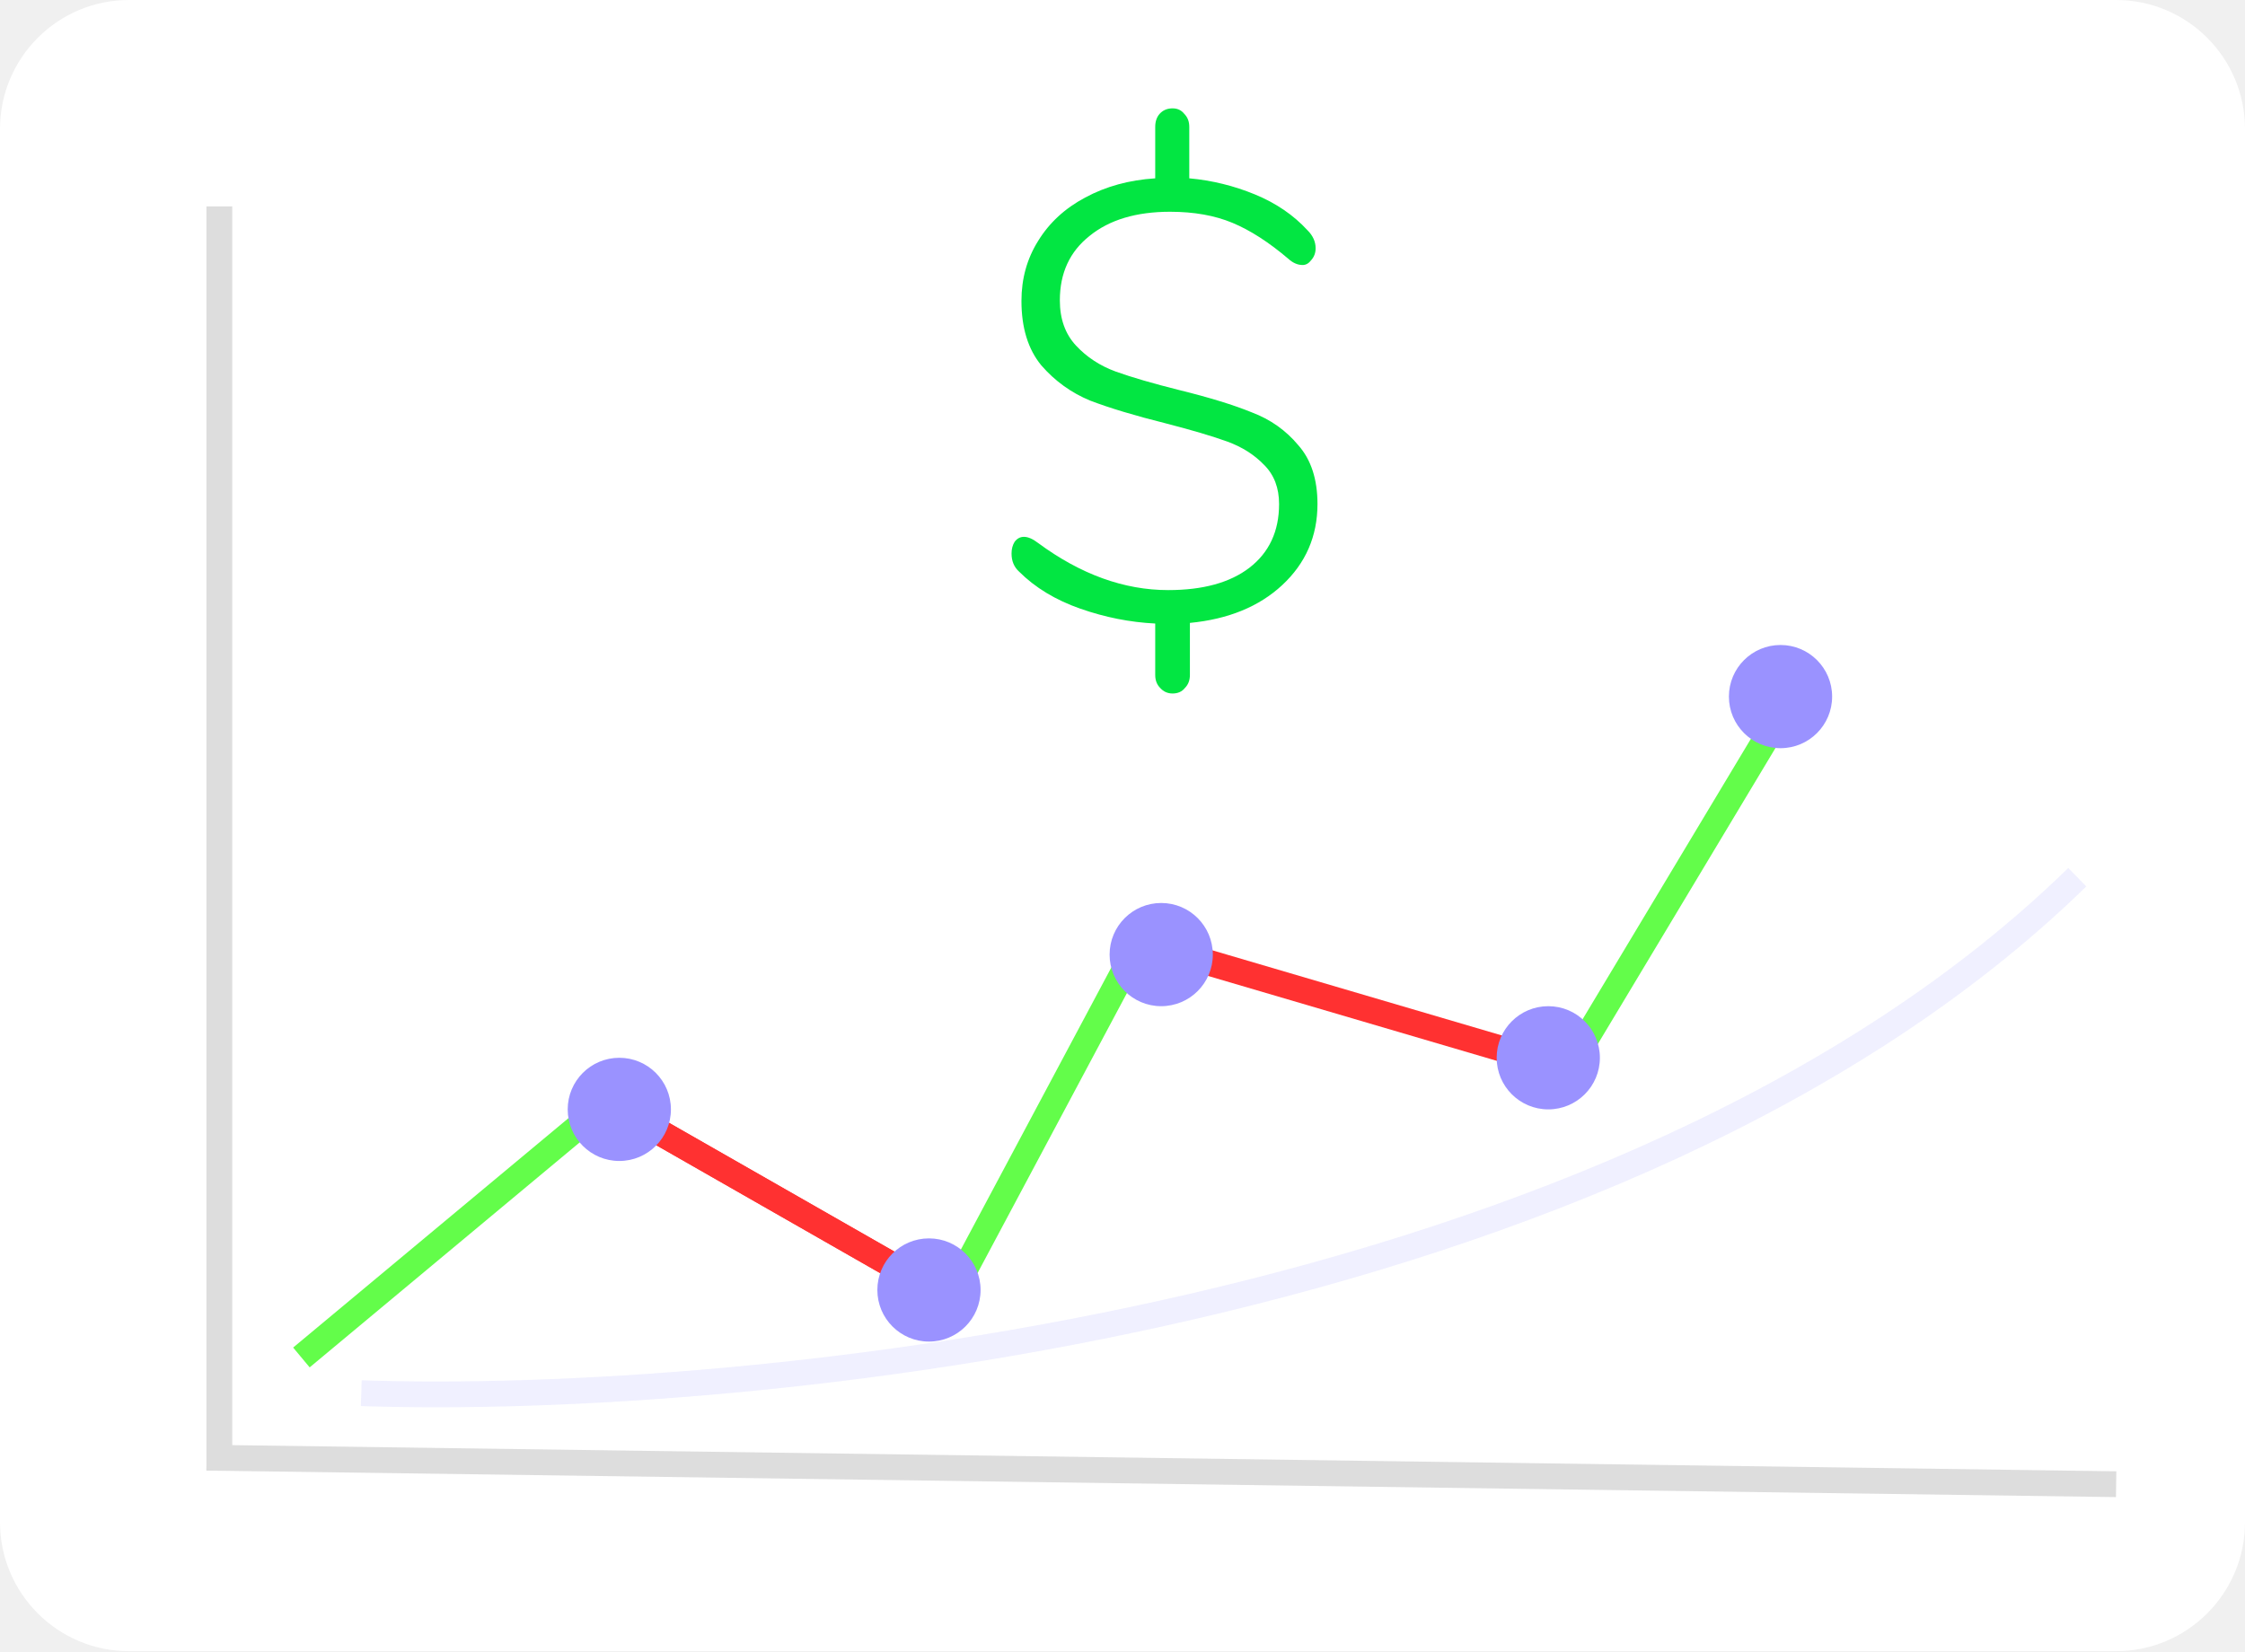
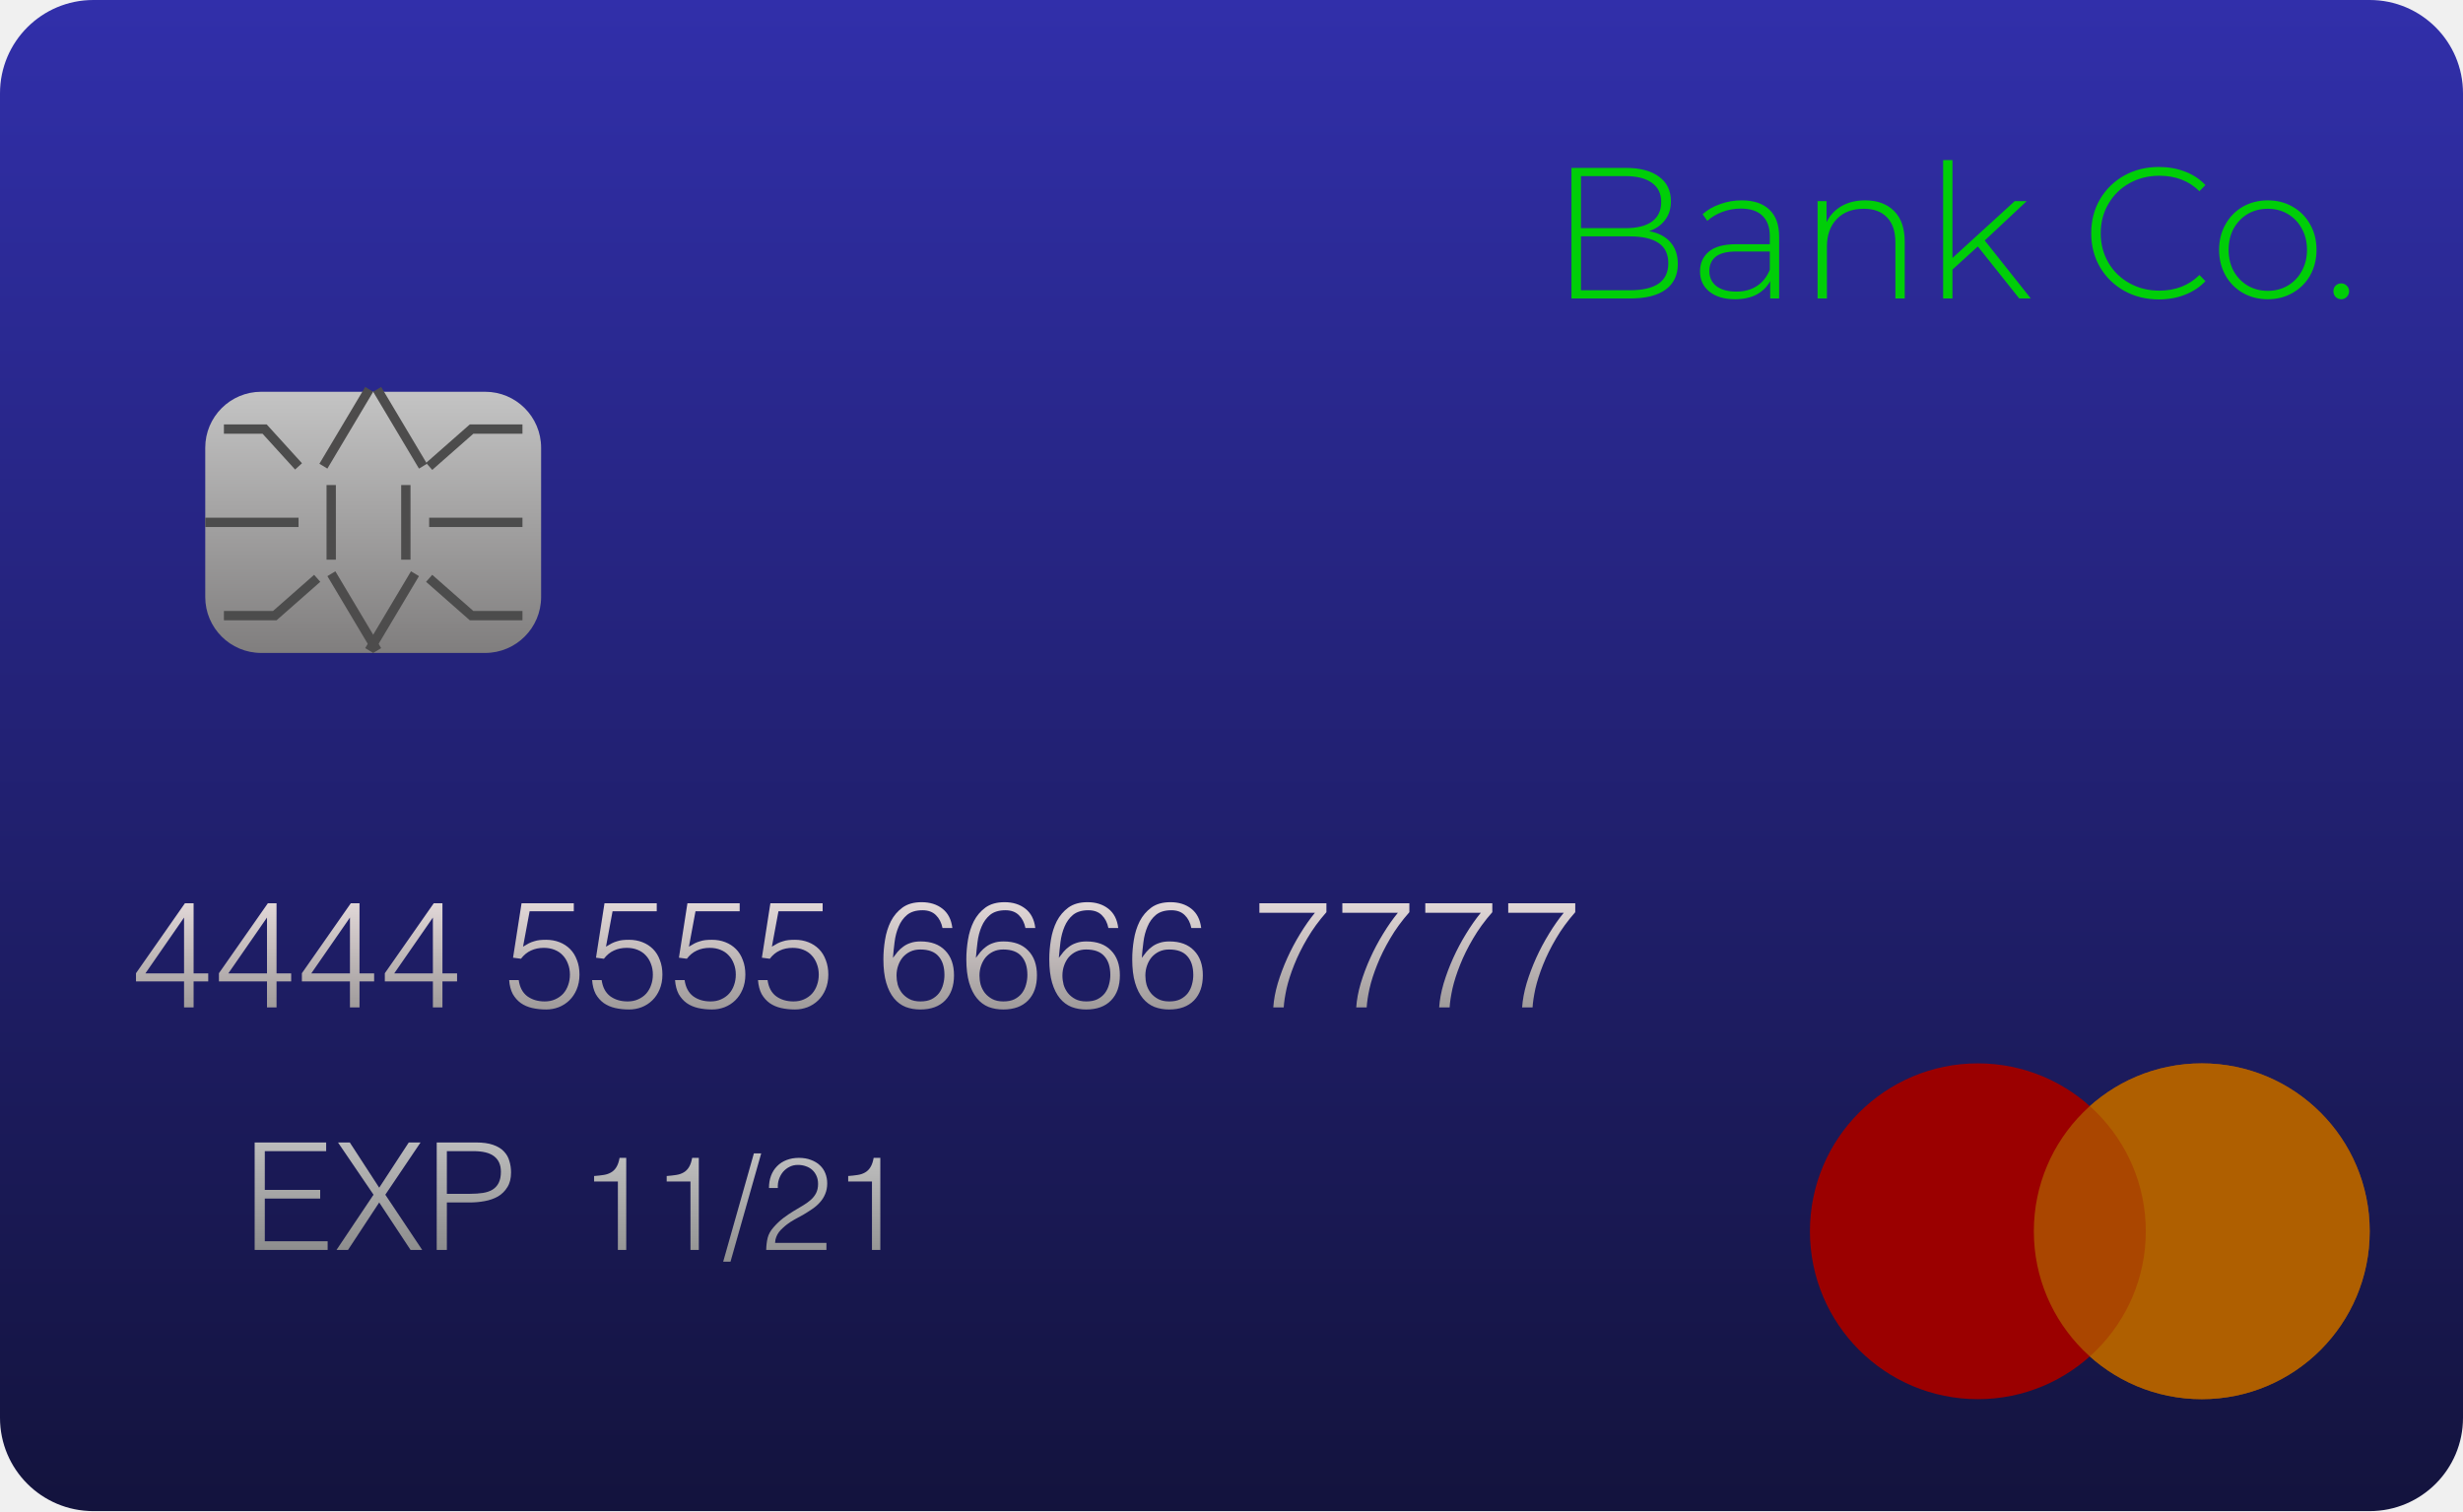
- <svg xmlns="http://www.w3.org/2000/svg" width="87" height="64" viewBox="0 0 87 64" fill="none">
-   <rect width="87" height="64" rx="5" fill="white" />
-   <line x1="8.5" y1="8" x2="8.5" y2="57" stroke="#DDDDDD" />
-   <line x1="8.007" y1="56.5" x2="82.007" y2="57.528" stroke="#DDDDDD" />
-   <line x1="11.68" y1="52.616" x2="23.68" y2="42.616" stroke="#63FD4A" />
-   <line x1="23.248" y1="42.566" x2="37.248" y2="50.566" stroke="#FF3131" />
-   <line x1="23.248" y1="42.566" x2="37.248" y2="50.566" stroke="#FF3131" />
-   <line x1="44.141" y1="36.52" x2="61.141" y2="41.52" stroke="#FF3131" />
-   <line x1="36.559" y1="50.765" x2="44.559" y2="35.765" stroke="#63FD4A" />
-   <line x1="60.571" y1="41.743" x2="69.571" y2="26.743" stroke="#63FD4A" />
-   <circle cx="24" cy="43" r="2" fill="#9A92FF" />
-   <circle cx="36" cy="50" r="2" fill="#9A92FF" />
-   <circle cx="45" cy="37" r="2" fill="#9A92FF" />
-   <circle cx="60" cy="41" r="2" fill="#9A92FF" />
-   <circle cx="69" cy="27" r="2" fill="#9A92FF" />
-   <path d="M14 54C28.833 54.5 62.9 51.2 80.5 34" stroke="#C3C1FF" stroke-opacity="0.24" />
-   <path d="M51.056 19.536C51.056 20.784 50.6 21.832 49.688 22.68C48.792 23.512 47.6 24 46.112 24.144V26.16C46.112 26.368 46.048 26.536 45.92 26.664C45.808 26.808 45.648 26.88 45.44 26.88C45.248 26.88 45.088 26.808 44.96 26.664C44.832 26.536 44.768 26.368 44.768 26.16V24.168C43.792 24.12 42.824 23.928 41.864 23.592C40.904 23.256 40.112 22.776 39.488 22.152C39.296 21.976 39.2 21.744 39.2 21.456C39.2 21.28 39.24 21.128 39.32 21C39.416 20.872 39.536 20.808 39.68 20.808C39.84 20.808 40.024 20.888 40.232 21.048C41.88 22.264 43.56 22.872 45.272 22.872C46.616 22.872 47.664 22.584 48.416 22.008C49.184 21.416 49.568 20.592 49.568 19.536C49.568 18.912 49.376 18.408 48.992 18.024C48.608 17.624 48.128 17.32 47.552 17.112C46.976 16.904 46.192 16.672 45.2 16.416C43.984 16.112 43 15.816 42.248 15.528C41.512 15.224 40.88 14.768 40.352 14.16C39.84 13.536 39.584 12.704 39.584 11.664C39.584 10.8 39.8 10.024 40.232 9.336C40.664 8.632 41.272 8.072 42.056 7.656C42.856 7.224 43.76 6.976 44.768 6.912V4.92C44.768 4.712 44.824 4.544 44.936 4.416C45.064 4.272 45.232 4.2 45.44 4.2C45.632 4.2 45.784 4.272 45.896 4.416C46.024 4.544 46.088 4.712 46.088 4.92V6.912C46.968 6.992 47.816 7.2 48.632 7.536C49.448 7.872 50.128 8.336 50.672 8.928C50.88 9.136 50.984 9.368 50.984 9.624C50.984 9.8 50.928 9.952 50.816 10.08C50.72 10.208 50.608 10.272 50.48 10.272C50.288 10.272 50.104 10.192 49.928 10.032C49.176 9.392 48.456 8.928 47.768 8.64C47.08 8.352 46.272 8.208 45.344 8.208C44.032 8.208 42.992 8.52 42.224 9.144C41.456 9.752 41.072 10.584 41.072 11.64C41.072 12.36 41.28 12.944 41.696 13.392C42.112 13.84 42.624 14.176 43.232 14.4C43.856 14.624 44.68 14.864 45.704 15.12C46.872 15.408 47.808 15.696 48.512 15.984C49.232 16.256 49.832 16.68 50.312 17.256C50.808 17.816 51.056 18.576 51.056 19.536Z" fill="#02E642" />
+ <svg xmlns="http://www.w3.org/2000/svg" width="132" height="81" viewBox="0 0 132 81" fill="none">
+   <rect width="132" height="81" rx="5" fill="url(#paint0_linear)" />
+   <circle cx="118" cy="66" r="9" fill="#AF5F00" />
+   <circle cx="106" cy="66" r="9" fill="#9B0000" />
+   <circle cx="118" cy="66" r="9" fill="#AF5F00" fill-opacity="0.74" />
+   <path d="M9.864 52.608H7.288V52.168L9.912 48.416H10.376V52.176H11.16V52.608H10.376V54H9.864V52.608ZM7.792 52.176H9.864V49.184L7.792 52.176ZM14.309 52.608H11.733V52.168L14.357 48.416H14.821V52.176H15.605V52.608H14.821V54H14.309V52.608ZM12.237 52.176H14.309V49.184L12.237 52.176ZM18.755 52.608H16.179V52.168L18.803 48.416H19.267V52.176H20.051V52.608H19.267V54H18.755V52.608ZM16.683 52.176H18.755V49.184L16.683 52.176ZM23.2 52.608H20.624V52.168L23.248 48.416H23.712V52.176H24.496V52.608H23.712V54H23.2V52.608ZM21.128 52.176H23.2V49.184L21.128 52.176ZM27.8 52.536C27.853 52.92 28.005 53.208 28.256 53.4C28.512 53.587 28.824 53.68 29.192 53.68C29.4 53.68 29.587 53.643 29.752 53.568C29.922 53.493 30.067 53.392 30.184 53.264C30.301 53.131 30.389 52.979 30.448 52.808C30.512 52.632 30.544 52.443 30.544 52.24C30.544 52.032 30.509 51.84 30.44 51.664C30.376 51.488 30.282 51.336 30.16 51.208C30.043 51.08 29.896 50.981 29.72 50.912C29.549 50.843 29.357 50.808 29.144 50.808C28.888 50.808 28.659 50.856 28.456 50.952C28.253 51.043 28.075 51.189 27.92 51.392L27.496 51.336L27.952 48.416H30.752V48.848H28.384L28.032 50.744C28.144 50.675 28.245 50.616 28.336 50.568C28.432 50.52 28.528 50.483 28.624 50.456C28.72 50.424 28.819 50.403 28.92 50.392C29.026 50.381 29.144 50.376 29.272 50.376C29.528 50.376 29.765 50.419 29.984 50.504C30.203 50.589 30.392 50.712 30.552 50.872C30.712 51.032 30.834 51.229 30.92 51.464C31.011 51.693 31.056 51.952 31.056 52.24C31.056 52.539 31.005 52.805 30.904 53.04C30.808 53.269 30.677 53.464 30.512 53.624C30.346 53.784 30.154 53.907 29.936 53.992C29.723 54.072 29.501 54.112 29.272 54.112C29.005 54.112 28.755 54.085 28.52 54.032C28.291 53.979 28.088 53.891 27.912 53.768C27.736 53.64 27.592 53.477 27.48 53.28C27.373 53.077 27.309 52.829 27.288 52.536H27.8ZM32.245 52.536C32.298 52.92 32.45 53.208 32.701 53.4C32.957 53.587 33.269 53.68 33.637 53.68C33.845 53.68 34.032 53.643 34.197 53.568C34.368 53.493 34.512 53.392 34.629 53.264C34.746 53.131 34.834 52.979 34.893 52.808C34.957 52.632 34.989 52.443 34.989 52.24C34.989 52.032 34.955 51.84 34.885 51.664C34.821 51.488 34.728 51.336 34.605 51.208C34.488 51.08 34.341 50.981 34.165 50.912C33.995 50.843 33.803 50.808 33.589 50.808C33.333 50.808 33.104 50.856 32.901 50.952C32.699 51.043 32.52 51.189 32.365 51.392L31.941 51.336L32.397 48.416H35.197V48.848H32.829L32.477 50.744C32.589 50.675 32.691 50.616 32.781 50.568C32.877 50.52 32.973 50.483 33.069 50.456C33.165 50.424 33.264 50.403 33.365 50.392C33.472 50.381 33.589 50.376 33.717 50.376C33.973 50.376 34.211 50.419 34.429 50.504C34.648 50.589 34.837 50.712 34.997 50.872C35.157 51.032 35.28 51.229 35.365 51.464C35.456 51.693 35.501 51.952 35.501 52.24C35.501 52.539 35.45 52.805 35.349 53.04C35.253 53.269 35.123 53.464 34.957 53.624C34.792 53.784 34.6 53.907 34.381 53.992C34.168 54.072 33.947 54.112 33.717 54.112C33.45 54.112 33.2 54.085 32.965 54.032C32.736 53.979 32.533 53.891 32.357 53.768C32.181 53.64 32.037 53.477 31.925 53.28C31.819 53.077 31.755 52.829 31.733 52.536H32.245ZM36.69 52.536C36.744 52.92 36.896 53.208 37.146 53.4C37.402 53.587 37.714 53.68 38.082 53.68C38.29 53.68 38.477 53.643 38.642 53.568C38.813 53.493 38.957 53.392 39.074 53.264C39.192 53.131 39.28 52.979 39.338 52.808C39.402 52.632 39.434 52.443 39.434 52.24C39.434 52.032 39.4 51.84 39.33 51.664C39.266 51.488 39.173 51.336 39.05 51.208C38.933 51.08 38.786 50.981 38.61 50.912C38.44 50.843 38.248 50.808 38.034 50.808C37.778 50.808 37.549 50.856 37.346 50.952C37.144 51.043 36.965 51.189 36.81 51.392L36.386 51.336L36.842 48.416H39.642V48.848H37.274L36.922 50.744C37.034 50.675 37.136 50.616 37.226 50.568C37.322 50.52 37.418 50.483 37.514 50.456C37.61 50.424 37.709 50.403 37.81 50.392C37.917 50.381 38.034 50.376 38.162 50.376C38.418 50.376 38.656 50.419 38.874 50.504C39.093 50.589 39.282 50.712 39.442 50.872C39.602 51.032 39.725 51.229 39.81 51.464C39.901 51.693 39.946 51.952 39.946 52.24C39.946 52.539 39.896 52.805 39.794 53.04C39.698 53.269 39.568 53.464 39.402 53.624C39.237 53.784 39.045 53.907 38.826 53.992C38.613 54.072 38.392 54.112 38.162 54.112C37.896 54.112 37.645 54.085 37.41 54.032C37.181 53.979 36.978 53.891 36.802 53.768C36.626 53.64 36.482 53.477 36.37 53.28C36.264 53.077 36.2 52.829 36.178 52.536H36.69ZM41.136 52.536C41.189 52.92 41.341 53.208 41.592 53.4C41.848 53.587 42.16 53.68 42.528 53.68C42.736 53.68 42.922 53.643 43.088 53.568C43.258 53.493 43.402 53.392 43.52 53.264C43.637 53.131 43.725 52.979 43.784 52.808C43.848 52.632 43.88 52.443 43.88 52.24C43.88 52.032 43.845 51.84 43.776 51.664C43.712 51.488 43.618 51.336 43.496 51.208C43.378 51.08 43.232 50.981 43.056 50.912C42.885 50.843 42.693 50.808 42.48 50.808C42.224 50.808 41.994 50.856 41.792 50.952C41.589 51.043 41.41 51.189 41.256 51.392L40.832 51.336L41.288 48.416H44.088V48.848H41.72L41.368 50.744C41.48 50.675 41.581 50.616 41.672 50.568C41.768 50.52 41.864 50.483 41.96 50.456C42.056 50.424 42.154 50.403 42.256 50.392C42.362 50.381 42.48 50.376 42.608 50.376C42.864 50.376 43.101 50.419 43.32 50.504C43.538 50.589 43.728 50.712 43.888 50.872C44.048 51.032 44.17 51.229 44.256 51.464C44.346 51.693 44.392 51.952 44.392 52.24C44.392 52.539 44.341 52.805 44.24 53.04C44.144 53.269 44.013 53.464 43.848 53.624C43.682 53.784 43.49 53.907 43.272 53.992C43.058 54.072 42.837 54.112 42.608 54.112C42.341 54.112 42.09 54.085 41.856 54.032C41.626 53.979 41.424 53.891 41.248 53.768C41.072 53.64 40.928 53.477 40.816 53.28C40.709 53.077 40.645 52.829 40.624 52.536H41.136ZM50.512 49.744C50.453 49.456 50.336 49.227 50.16 49.056C49.984 48.88 49.744 48.792 49.44 48.792C49.093 48.792 48.818 48.875 48.616 49.04C48.418 49.205 48.266 49.416 48.16 49.672C48.053 49.923 47.981 50.197 47.944 50.496C47.906 50.795 47.877 51.077 47.856 51.344C47.936 51.237 48.018 51.131 48.104 51.024C48.194 50.917 48.296 50.824 48.408 50.744C48.52 50.659 48.65 50.592 48.8 50.544C48.949 50.491 49.128 50.464 49.336 50.464C49.906 50.464 50.346 50.627 50.656 50.952C50.97 51.272 51.128 51.715 51.128 52.28C51.128 52.851 50.97 53.299 50.656 53.624C50.341 53.949 49.896 54.112 49.32 54.112C49.037 54.112 48.776 54.067 48.536 53.976C48.296 53.88 48.088 53.725 47.912 53.512C47.736 53.299 47.597 53.021 47.496 52.68C47.394 52.333 47.344 51.912 47.344 51.416C47.344 51.08 47.373 50.733 47.432 50.376C47.49 50.013 47.594 49.683 47.744 49.384C47.898 49.085 48.106 48.84 48.368 48.648C48.634 48.456 48.976 48.36 49.392 48.36C49.84 48.36 50.213 48.477 50.512 48.712C50.81 48.947 50.986 49.291 51.04 49.744H50.512ZM49.32 50.896C49.122 50.896 48.944 50.933 48.784 51.008C48.629 51.083 48.496 51.184 48.384 51.312C48.277 51.44 48.194 51.589 48.136 51.76C48.077 51.925 48.048 52.104 48.048 52.296C48.048 52.456 48.069 52.619 48.112 52.784C48.16 52.944 48.234 53.091 48.336 53.224C48.442 53.357 48.576 53.467 48.736 53.552C48.896 53.637 49.093 53.68 49.328 53.68C49.568 53.68 49.768 53.64 49.928 53.56C50.093 53.475 50.226 53.365 50.328 53.232C50.429 53.093 50.501 52.941 50.544 52.776C50.592 52.605 50.616 52.435 50.616 52.264C50.616 51.827 50.509 51.491 50.296 51.256C50.088 51.016 49.762 50.896 49.32 50.896ZM54.957 49.744C54.898 49.456 54.781 49.227 54.605 49.056C54.429 48.88 54.189 48.792 53.885 48.792C53.538 48.792 53.264 48.875 53.061 49.04C52.864 49.205 52.712 49.416 52.605 49.672C52.498 49.923 52.426 50.197 52.389 50.496C52.352 50.795 52.322 51.077 52.301 51.344C52.381 51.237 52.464 51.131 52.549 51.024C52.64 50.917 52.741 50.824 52.853 50.744C52.965 50.659 53.096 50.592 53.245 50.544C53.394 50.491 53.573 50.464 53.781 50.464C54.352 50.464 54.792 50.627 55.101 50.952C55.416 51.272 55.573 51.715 55.573 52.28C55.573 52.851 55.416 53.299 55.101 53.624C54.786 53.949 54.341 54.112 53.765 54.112C53.482 54.112 53.221 54.067 52.981 53.976C52.741 53.88 52.533 53.725 52.357 53.512C52.181 53.299 52.042 53.021 51.941 52.68C51.84 52.333 51.789 51.912 51.789 51.416C51.789 51.08 51.818 50.733 51.877 50.376C51.936 50.013 52.04 49.683 52.189 49.384C52.344 49.085 52.552 48.84 52.813 48.648C53.08 48.456 53.421 48.36 53.837 48.36C54.285 48.36 54.658 48.477 54.957 48.712C55.256 48.947 55.432 49.291 55.485 49.744H54.957ZM53.765 50.896C53.568 50.896 53.389 50.933 53.229 51.008C53.074 51.083 52.941 51.184 52.829 51.312C52.722 51.44 52.64 51.589 52.581 51.76C52.522 51.925 52.493 52.104 52.493 52.296C52.493 52.456 52.514 52.619 52.557 52.784C52.605 52.944 52.68 53.091 52.781 53.224C52.888 53.357 53.021 53.467 53.181 53.552C53.341 53.637 53.538 53.68 53.773 53.68C54.013 53.68 54.213 53.64 54.373 53.56C54.538 53.475 54.672 53.365 54.773 53.232C54.874 53.093 54.946 52.941 54.989 52.776C55.037 52.605 55.061 52.435 55.061 52.264C55.061 51.827 54.954 51.491 54.741 51.256C54.533 51.016 54.208 50.896 53.765 50.896ZM59.402 49.744C59.344 49.456 59.226 49.227 59.05 49.056C58.874 48.88 58.634 48.792 58.33 48.792C57.984 48.792 57.709 48.875 57.506 49.04C57.309 49.205 57.157 49.416 57.05 49.672C56.944 49.923 56.872 50.197 56.834 50.496C56.797 50.795 56.768 51.077 56.746 51.344C56.826 51.237 56.909 51.131 56.994 51.024C57.085 50.917 57.186 50.824 57.298 50.744C57.41 50.659 57.541 50.592 57.69 50.544C57.84 50.491 58.018 50.464 58.226 50.464C58.797 50.464 59.237 50.627 59.546 50.952C59.861 51.272 60.018 51.715 60.018 52.28C60.018 52.851 59.861 53.299 59.546 53.624C59.232 53.949 58.786 54.112 58.21 54.112C57.928 54.112 57.666 54.067 57.426 53.976C57.186 53.88 56.978 53.725 56.802 53.512C56.626 53.299 56.488 53.021 56.386 52.68C56.285 52.333 56.234 51.912 56.234 51.416C56.234 51.08 56.264 50.733 56.322 50.376C56.381 50.013 56.485 49.683 56.634 49.384C56.789 49.085 56.997 48.84 57.258 48.648C57.525 48.456 57.866 48.36 58.282 48.36C58.73 48.36 59.104 48.477 59.402 48.712C59.701 48.947 59.877 49.291 59.93 49.744H59.402ZM58.21 50.896C58.013 50.896 57.834 50.933 57.674 51.008C57.52 51.083 57.386 51.184 57.274 51.312C57.168 51.44 57.085 51.589 57.026 51.76C56.968 51.925 56.938 52.104 56.938 52.296C56.938 52.456 56.96 52.619 57.002 52.784C57.05 52.944 57.125 53.091 57.226 53.224C57.333 53.357 57.466 53.467 57.626 53.552C57.786 53.637 57.984 53.68 58.218 53.68C58.458 53.68 58.658 53.64 58.818 53.56C58.984 53.475 59.117 53.365 59.218 53.232C59.32 53.093 59.392 52.941 59.434 52.776C59.482 52.605 59.506 52.435 59.506 52.264C59.506 51.827 59.4 51.491 59.186 51.256C58.978 51.016 58.653 50.896 58.21 50.896ZM63.848 49.744C63.789 49.456 63.672 49.227 63.496 49.056C63.32 48.88 63.08 48.792 62.776 48.792C62.429 48.792 62.154 48.875 61.952 49.04C61.754 49.205 61.602 49.416 61.496 49.672C61.389 49.923 61.317 50.197 61.28 50.496C61.242 50.795 61.213 51.077 61.192 51.344C61.272 51.237 61.354 51.131 61.44 51.024C61.53 50.917 61.632 50.824 61.744 50.744C61.856 50.659 61.986 50.592 62.136 50.544C62.285 50.491 62.464 50.464 62.672 50.464C63.242 50.464 63.682 50.627 63.992 50.952C64.306 51.272 64.464 51.715 64.464 52.28C64.464 52.851 64.306 53.299 63.992 53.624C63.677 53.949 63.232 54.112 62.656 54.112C62.373 54.112 62.112 54.067 61.872 53.976C61.632 53.88 61.424 53.725 61.248 53.512C61.072 53.299 60.933 53.021 60.832 52.68C60.73 52.333 60.68 51.912 60.68 51.416C60.68 51.08 60.709 50.733 60.768 50.376C60.826 50.013 60.93 49.683 61.08 49.384C61.234 49.085 61.442 48.84 61.704 48.648C61.97 48.456 62.312 48.36 62.728 48.36C63.176 48.36 63.549 48.477 63.848 48.712C64.146 48.947 64.322 49.291 64.376 49.744H63.848ZM62.656 50.896C62.458 50.896 62.28 50.933 62.12 51.008C61.965 51.083 61.832 51.184 61.72 51.312C61.613 51.44 61.53 51.589 61.472 51.76C61.413 51.925 61.384 52.104 61.384 52.296C61.384 52.456 61.405 52.619 61.448 52.784C61.496 52.944 61.57 53.091 61.672 53.224C61.778 53.357 61.912 53.467 62.072 53.552C62.232 53.637 62.429 53.68 62.664 53.68C62.904 53.68 63.104 53.64 63.264 53.56C63.429 53.475 63.562 53.365 63.664 53.232C63.765 53.093 63.837 52.941 63.88 52.776C63.928 52.605 63.952 52.435 63.952 52.264C63.952 51.827 63.845 51.491 63.632 51.256C63.424 51.016 63.098 50.896 62.656 50.896ZM67.495 48.416H71.087V48.896C70.682 49.355 70.338 49.827 70.055 50.312C69.773 50.792 69.541 51.261 69.359 51.72C69.178 52.173 69.042 52.597 68.951 52.992C68.866 53.387 68.815 53.723 68.799 54H68.239C68.266 53.595 68.346 53.165 68.479 52.712C68.618 52.253 68.789 51.8 68.991 51.352C69.194 50.904 69.423 50.472 69.679 50.056C69.935 49.635 70.199 49.259 70.471 48.928H67.495V48.416ZM71.941 48.416H75.533V48.896C75.127 49.355 74.783 49.827 74.501 50.312C74.218 50.792 73.986 51.261 73.805 51.72C73.623 52.173 73.487 52.597 73.397 52.992C73.311 53.387 73.261 53.723 73.245 54H72.685C72.711 53.595 72.791 53.165 72.925 52.712C73.063 52.253 73.234 51.8 73.437 51.352C73.639 50.904 73.869 50.472 74.125 50.056C74.381 49.635 74.645 49.259 74.917 48.928H71.941V48.416ZM76.386 48.416H79.978V48.896C79.573 49.355 79.229 49.827 78.946 50.312C78.663 50.792 78.431 51.261 78.25 51.72C78.069 52.173 77.933 52.597 77.842 52.992C77.757 53.387 77.706 53.723 77.69 54H77.13C77.157 53.595 77.237 53.165 77.37 52.712C77.509 52.253 77.679 51.8 77.882 51.352C78.085 50.904 78.314 50.472 78.57 50.056C78.826 49.635 79.09 49.259 79.362 48.928H76.386V48.416ZM80.831 48.416H84.423V48.896C84.018 49.355 83.674 49.827 83.391 50.312C83.109 50.792 82.877 51.261 82.695 51.72C82.514 52.173 82.378 52.597 82.287 52.992C82.202 53.387 82.151 53.723 82.135 54H81.575C81.602 53.595 81.682 53.165 81.815 52.712C81.954 52.253 82.125 51.8 82.327 51.352C82.53 50.904 82.759 50.472 83.015 50.056C83.271 49.635 83.535 49.259 83.807 48.928H80.831V48.416Z" fill="url(#paint1_linear)" />
+   <path d="M33.114 63.332H31.84V63.038C32.027 63.024 32.195 63.005 32.344 62.982C32.498 62.959 32.631 62.914 32.743 62.849C32.86 62.784 32.955 62.69 33.03 62.569C33.109 62.443 33.168 62.275 33.205 62.065H33.562V67H33.114V63.332ZM37.004 63.332H35.73V63.038C35.916 63.024 36.084 63.005 36.234 62.982C36.388 62.959 36.521 62.914 36.633 62.849C36.749 62.784 36.845 62.69 36.92 62.569C36.999 62.443 37.057 62.275 37.095 62.065H37.452V67H37.004V63.332ZM39.15 67.63H38.758L40.403 61.827H40.795L39.15 67.63ZM41.211 63.682C41.211 63.439 41.248 63.22 41.322 63.024C41.397 62.823 41.505 62.653 41.645 62.513C41.785 62.368 41.953 62.259 42.148 62.184C42.349 62.105 42.571 62.065 42.813 62.065C43.061 62.065 43.278 62.102 43.465 62.177C43.656 62.247 43.815 62.343 43.941 62.464C44.071 62.585 44.169 62.73 44.234 62.898C44.3 63.066 44.333 63.243 44.333 63.43C44.333 63.649 44.295 63.843 44.221 64.011C44.151 64.179 44.055 64.328 43.934 64.459C43.817 64.59 43.681 64.706 43.528 64.809C43.378 64.912 43.224 65.01 43.066 65.103C42.907 65.192 42.751 65.278 42.596 65.362C42.443 65.446 42.305 65.535 42.184 65.628C42.104 65.689 42.027 65.754 41.953 65.824C41.878 65.889 41.81 65.962 41.749 66.041C41.689 66.12 41.64 66.209 41.602 66.307C41.565 66.4 41.544 66.505 41.539 66.622H44.291V67H41.063C41.068 66.762 41.094 66.547 41.141 66.356C41.187 66.165 41.29 65.978 41.449 65.796C41.621 65.6 41.798 65.432 41.98 65.292C42.167 65.152 42.349 65.028 42.526 64.921C42.704 64.809 42.872 64.709 43.031 64.62C43.189 64.527 43.329 64.426 43.45 64.319C43.572 64.212 43.667 64.09 43.737 63.955C43.807 63.82 43.843 63.654 43.843 63.458C43.843 63.299 43.815 63.157 43.758 63.031C43.703 62.905 43.626 62.798 43.528 62.709C43.429 62.62 43.315 62.555 43.184 62.513C43.054 62.466 42.911 62.443 42.758 62.443C42.594 62.443 42.445 62.478 42.309 62.548C42.179 62.613 42.065 62.702 41.967 62.814C41.873 62.926 41.801 63.057 41.749 63.206C41.698 63.355 41.677 63.514 41.687 63.682H41.211ZM46.731 63.332H45.457V63.038C45.644 63.024 45.812 63.005 45.961 62.982C46.115 62.959 46.248 62.914 46.36 62.849C46.477 62.784 46.572 62.69 46.647 62.569C46.727 62.443 46.785 62.275 46.822 62.065H47.179V67H46.731V63.332Z" fill="url(#paint2_linear)" />
+   <path d="M13.648 67V61.24H17.48V61.704H14.192V63.784H17.16V64.248H14.192V66.536H17.56V67H13.648ZM20.323 64.456L18.651 67H18.035L20.019 64.04L18.115 61.24H18.747L20.323 63.664L21.907 61.24H22.539L20.651 64.04L22.627 67H22.003L20.323 64.456ZM23.405 67V61.24H25.509C25.883 61.24 26.189 61.283 26.429 61.368C26.675 61.453 26.867 61.571 27.005 61.72C27.149 61.869 27.248 62.043 27.301 62.24C27.36 62.432 27.389 62.635 27.389 62.848C27.389 63.168 27.323 63.432 27.189 63.64C27.061 63.848 26.893 64.013 26.685 64.136C26.477 64.253 26.24 64.336 25.973 64.384C25.712 64.432 25.448 64.456 25.181 64.456H23.949V67H23.405ZM25.197 63.992C25.453 63.992 25.683 63.976 25.885 63.944C26.088 63.912 26.259 63.853 26.397 63.768C26.541 63.677 26.651 63.557 26.725 63.408C26.805 63.253 26.845 63.053 26.845 62.808C26.845 62.445 26.725 62.171 26.485 61.984C26.251 61.797 25.875 61.704 25.357 61.704H23.949V63.992H25.197Z" fill="url(#paint3_linear)" />
+   <rect x="11" y="21" width="18" height="14" rx="3" fill="url(#paint4_linear)" />
+   <path d="M23 25L25.273 23H28" stroke="#4C4C4C" stroke-width="0.5" />
+   <path d="M16 25L14.182 23H12" stroke="#4C4C4C" stroke-width="0.5" />
+   <path d="M23 28H25.273H28" stroke="#4C4C4C" stroke-width="0.5" />
+   <path d="M11 28H13.273H16" stroke="#4C4C4C" stroke-width="0.5" />
+   <path d="M23 31L25.273 33H28" stroke="#4C4C4C" stroke-width="0.5" />
+   <path d="M17 31L14.727 33H12" stroke="#4C4C4C" stroke-width="0.5" />
+   <line y1="-0.25" x2="4.794" y2="-0.25" transform="matrix(0.511981 -0.858997 0.856045 0.516901 17.5455 25.1177)" stroke="#4D4C4C" stroke-width="0.5" />
+   <line y1="-0.25" x2="4.794" y2="-0.25" transform="matrix(0.511981 -0.858997 0.856045 0.516901 20 35)" stroke="#4D4C4C" stroke-width="0.5" />
+   <line x1="17.75" y1="30" x2="17.75" y2="26" stroke="#4D4C4C" stroke-width="0.5" />
+   <line x1="21.75" y1="30" x2="21.75" y2="26" stroke="#4D4C4C" stroke-width="0.5" />
+   <line y1="-0.25" x2="4.794" y2="-0.25" transform="matrix(0.512037 0.858963 -0.856011 0.516958 20 21)" stroke="#4D4C4C" stroke-width="0.5" />
+   <line y1="-0.25" x2="4.794" y2="-0.25" transform="matrix(0.512037 0.858963 -0.856011 0.516958 17.5455 30.8823)" stroke="#4D4C4C" stroke-width="0.5" />
+   <path d="M88.38 12.39C88.88 12.483 89.26 12.68 89.52 12.98C89.787 13.28 89.92 13.67 89.92 14.15C89.92 14.743 89.703 15.2 89.27 15.52C88.837 15.84 88.193 16 87.34 16H84.22V9H87.14C87.9 9 88.49 9.157 88.91 9.47C89.337 9.777 89.55 10.217 89.55 10.79C89.55 11.19 89.443 11.527 89.23 11.8C89.023 12.073 88.74 12.27 88.38 12.39ZM84.73 9.44V12.23H87.12C87.733 12.23 88.203 12.113 88.53 11.88C88.863 11.64 89.03 11.29 89.03 10.83C89.03 10.377 88.863 10.033 88.53 9.8C88.203 9.56 87.733 9.44 87.12 9.44H84.73ZM87.34 15.56C88.02 15.56 88.533 15.443 88.88 15.21C89.233 14.97 89.41 14.603 89.41 14.11C89.41 13.617 89.233 13.253 88.88 13.02C88.533 12.787 88.02 12.67 87.34 12.67H84.73V15.56H87.34ZM93.34 10.74C93.986 10.74 94.483 10.907 94.829 11.24C95.176 11.567 95.35 12.05 95.35 12.69V16H94.87V15.07C94.703 15.377 94.46 15.617 94.139 15.79C93.82 15.957 93.436 16.04 92.99 16.04C92.409 16.04 91.95 15.903 91.609 15.63C91.276 15.357 91.109 14.997 91.109 14.55C91.109 14.117 91.263 13.767 91.57 13.5C91.883 13.227 92.379 13.09 93.059 13.09H94.85V12.67C94.85 12.183 94.716 11.813 94.45 11.56C94.189 11.307 93.806 11.18 93.299 11.18C92.953 11.18 92.62 11.24 92.299 11.36C91.986 11.48 91.719 11.64 91.499 11.84L91.249 11.48C91.51 11.247 91.823 11.067 92.189 10.94C92.556 10.807 92.939 10.74 93.34 10.74ZM93.059 15.63C93.493 15.63 93.859 15.53 94.159 15.33C94.466 15.13 94.696 14.84 94.85 14.46V13.48H93.07C92.556 13.48 92.183 13.573 91.95 13.76C91.723 13.947 91.609 14.203 91.609 14.53C91.609 14.87 91.736 15.14 91.99 15.34C92.243 15.533 92.6 15.63 93.059 15.63ZM99.96 10.74C100.613 10.74 101.13 10.93 101.51 11.31C101.89 11.69 102.08 12.237 102.08 12.95V16H101.58V12.99C101.58 12.403 101.43 11.957 101.13 11.65C100.836 11.343 100.423 11.19 99.89 11.19C99.276 11.19 98.793 11.373 98.44 11.74C98.086 12.107 97.91 12.6 97.91 13.22V16H97.41V10.78H97.89V11.91C98.07 11.543 98.336 11.257 98.69 11.05C99.05 10.843 99.473 10.74 99.96 10.74ZM105.998 13.21L104.638 14.45V16H104.138V8.58H104.638V13.83L107.978 10.78H108.618L106.368 12.89L108.838 16H108.218L105.998 13.21ZM115.705 16.05C115.019 16.05 114.399 15.897 113.845 15.59C113.299 15.283 112.865 14.86 112.545 14.32C112.232 13.78 112.075 13.173 112.075 12.5C112.075 11.827 112.232 11.22 112.545 10.68C112.865 10.14 113.299 9.717 113.845 9.41C114.399 9.103 115.019 8.95 115.705 8.95C116.212 8.95 116.679 9.033 117.105 9.2C117.532 9.36 117.895 9.6 118.195 9.92L117.875 10.25C117.315 9.697 116.599 9.42 115.725 9.42C115.139 9.42 114.605 9.553 114.125 9.82C113.645 10.087 113.269 10.457 112.995 10.93C112.722 11.397 112.585 11.92 112.585 12.5C112.585 13.08 112.722 13.607 112.995 14.08C113.269 14.547 113.645 14.913 114.125 15.18C114.605 15.447 115.139 15.58 115.725 15.58C116.592 15.58 117.309 15.3 117.875 14.74L118.195 15.07C117.895 15.39 117.529 15.633 117.095 15.8C116.669 15.967 116.205 16.05 115.705 16.05ZM121.539 16.04C121.046 16.04 120.599 15.927 120.199 15.7C119.806 15.473 119.496 15.16 119.269 14.76C119.043 14.353 118.929 13.897 118.929 13.39C118.929 12.883 119.043 12.43 119.269 12.03C119.496 11.623 119.806 11.307 120.199 11.08C120.599 10.853 121.046 10.74 121.539 10.74C122.033 10.74 122.476 10.853 122.869 11.08C123.269 11.307 123.583 11.623 123.809 12.03C124.036 12.43 124.149 12.883 124.149 13.39C124.149 13.897 124.036 14.353 123.809 14.76C123.583 15.16 123.269 15.473 122.869 15.7C122.476 15.927 122.033 16.04 121.539 16.04ZM121.539 15.59C121.939 15.59 122.296 15.497 122.609 15.31C122.929 15.123 123.179 14.863 123.359 14.53C123.546 14.197 123.639 13.817 123.639 13.39C123.639 12.963 123.546 12.583 123.359 12.25C123.179 11.917 122.929 11.657 122.609 11.47C122.296 11.283 121.939 11.19 121.539 11.19C121.139 11.19 120.779 11.283 120.459 11.47C120.146 11.657 119.896 11.917 119.709 12.25C119.529 12.583 119.439 12.963 119.439 13.39C119.439 13.817 119.529 14.197 119.709 14.53C119.896 14.863 120.146 15.123 120.459 15.31C120.779 15.497 121.139 15.59 121.539 15.59ZM125.475 16.04C125.361 16.04 125.261 16 125.175 15.92C125.095 15.833 125.055 15.73 125.055 15.61C125.055 15.49 125.095 15.39 125.175 15.31C125.261 15.23 125.361 15.19 125.475 15.19C125.588 15.19 125.685 15.23 125.765 15.31C125.851 15.39 125.895 15.49 125.895 15.61C125.895 15.73 125.851 15.833 125.765 15.92C125.685 16 125.588 16.04 125.475 16.04Z" fill="#00CE08" />
+   <defs>
+     <linearGradient id="paint0_linear" x1="66" y1="0" x2="66" y2="81" gradientUnits="userSpaceOnUse">
+       <stop stop-color="#312FAA" />
+       <stop offset="1" stop-color="#13133D" />
+     </linearGradient>
+     <linearGradient id="paint1_linear" x1="66.5" y1="47" x2="66.5" y2="59" gradientUnits="userSpaceOnUse">
+       <stop stop-color="#F2E7E7" />
+       <stop offset="1" stop-color="#656565" />
+     </linearGradient>
+     <linearGradient id="paint2_linear" x1="45" y1="61" x2="45" y2="73" gradientUnits="userSpaceOnUse">
+       <stop stop-color="#C6C6C6" />
+       <stop offset="1" stop-color="#656565" />
+     </linearGradient>
+     <linearGradient id="paint3_linear" x1="27" y1="60" x2="27" y2="72" gradientUnits="userSpaceOnUse">
+       <stop stop-color="#C6C6C6" />
+       <stop offset="1" stop-color="#656565" />
+     </linearGradient>
+     <linearGradient id="paint4_linear" x1="20" y1="21" x2="20" y2="35" gradientUnits="userSpaceOnUse">
+       <stop stop-color="#C4C4C4" />
+       <stop offset="1" stop-color="#807E7E" />
+     </linearGradient>
+   </defs>
</svg>
